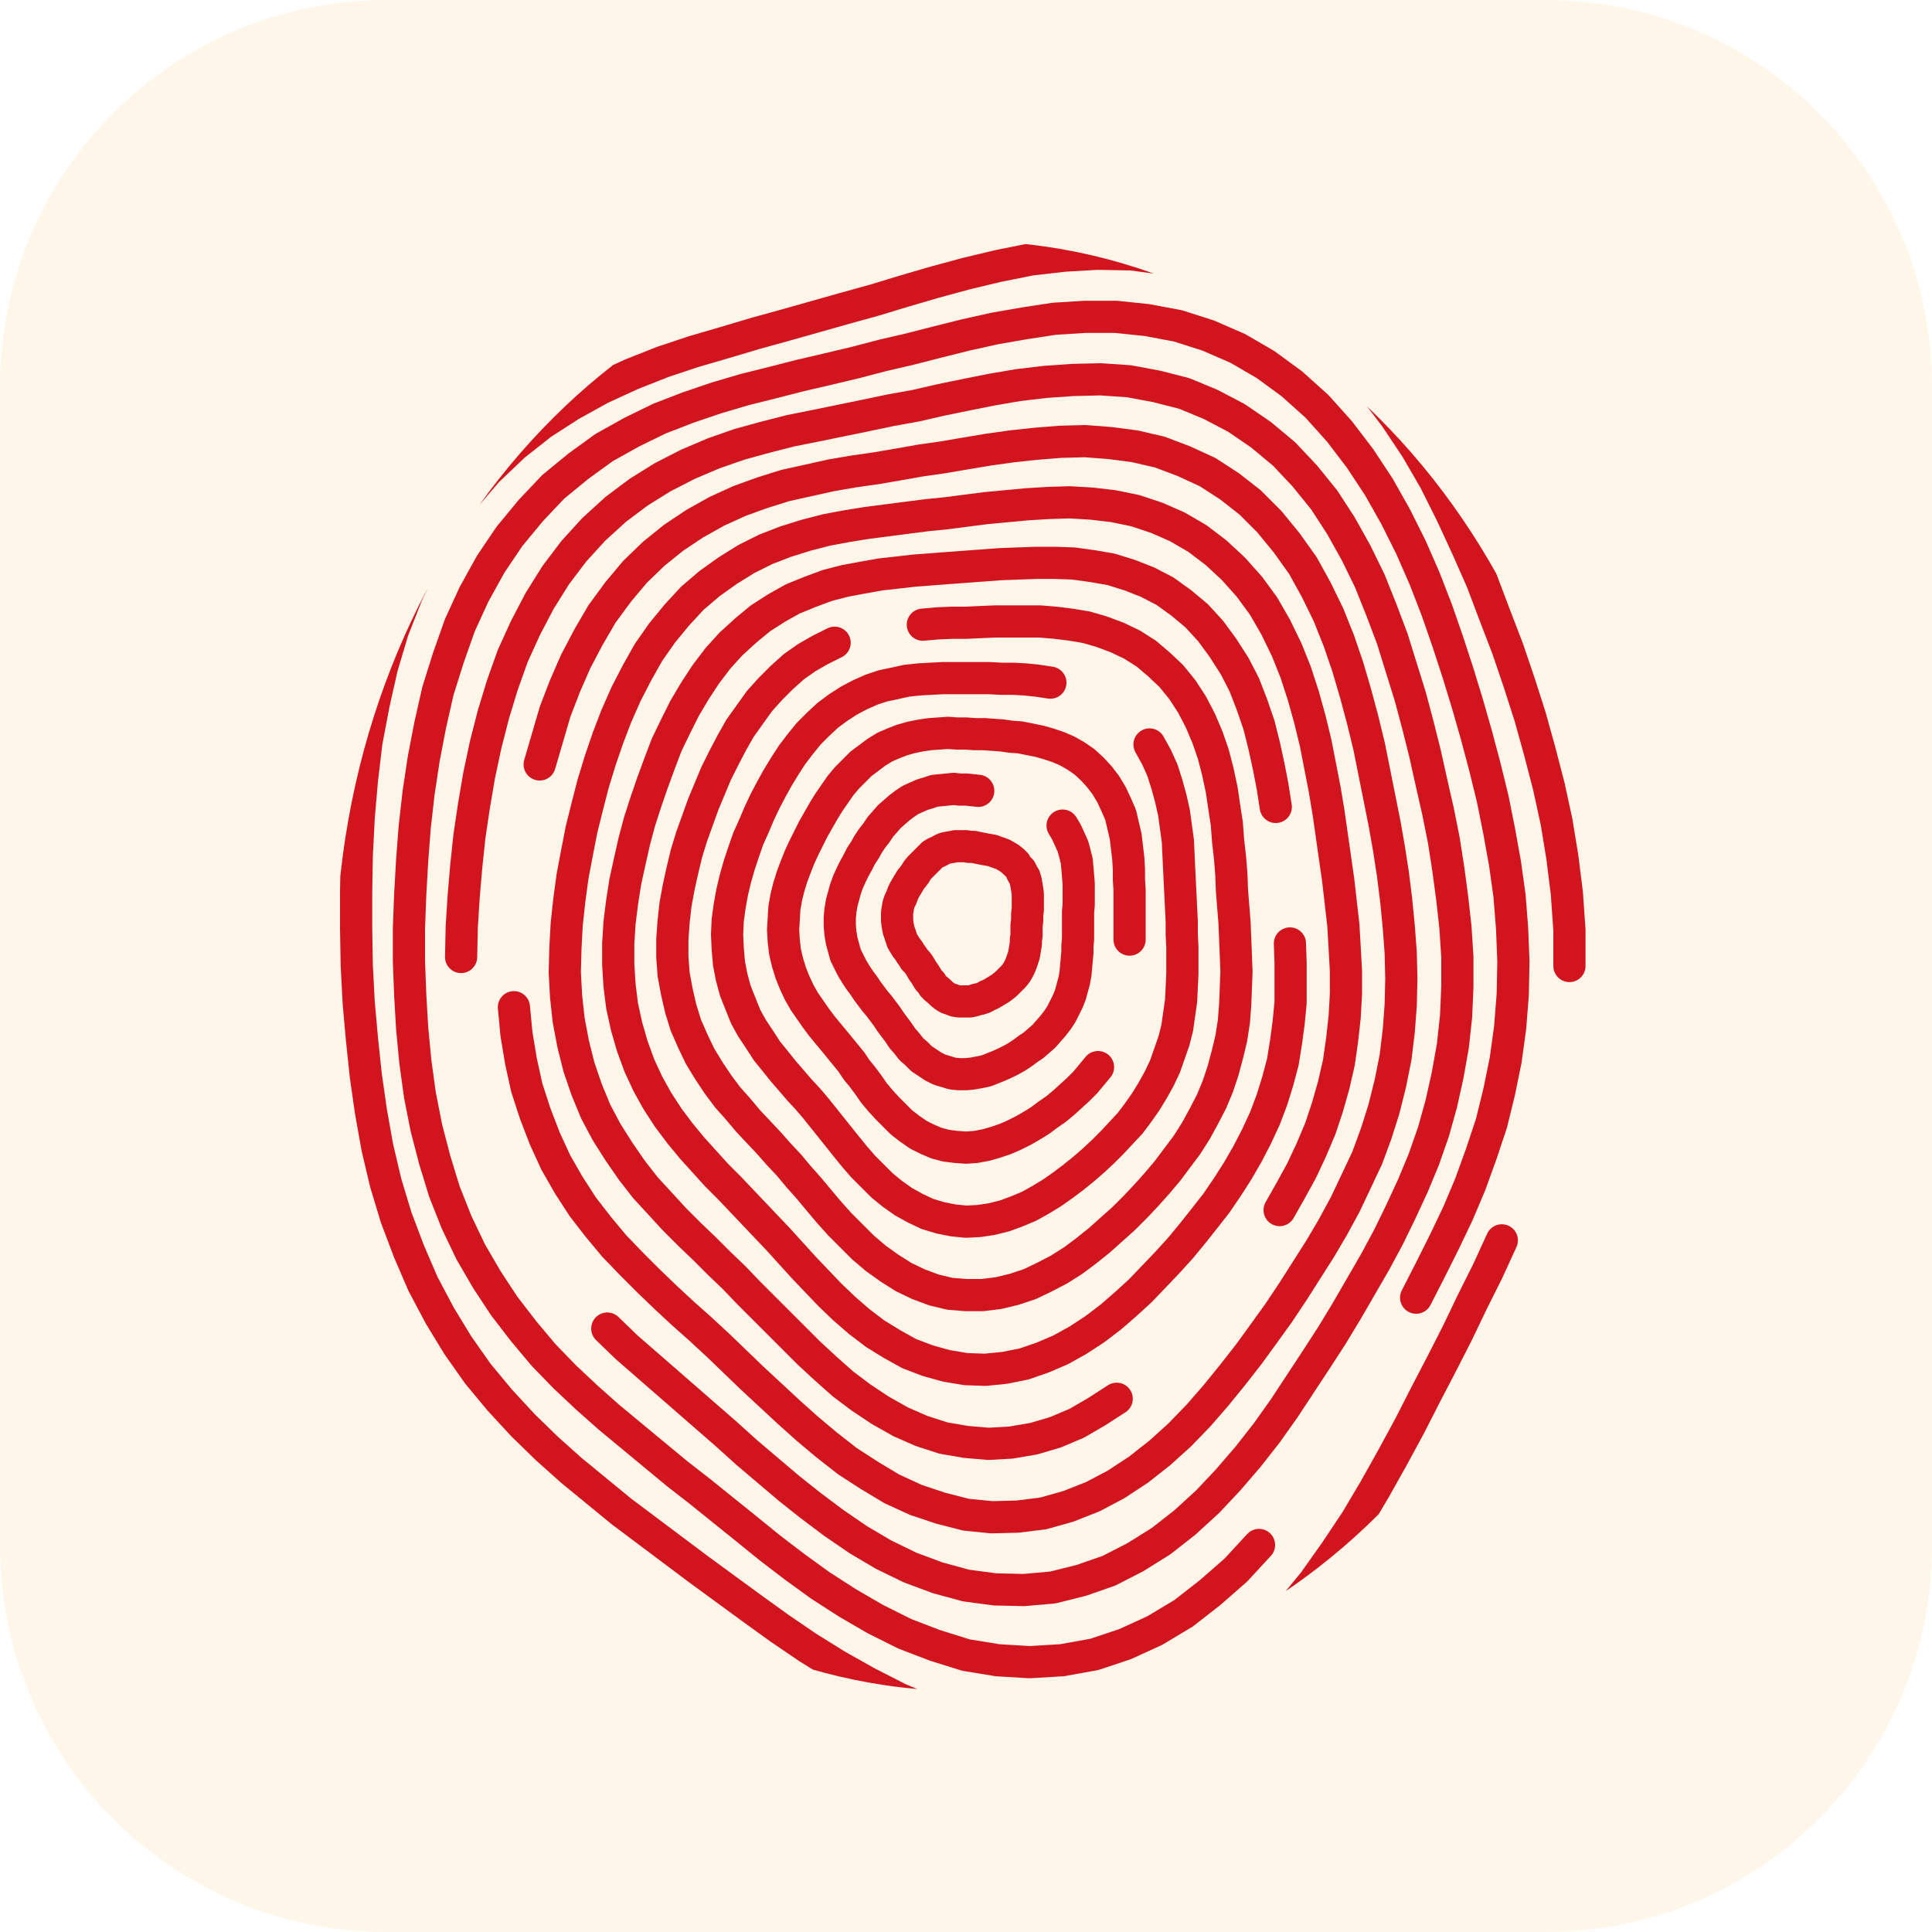
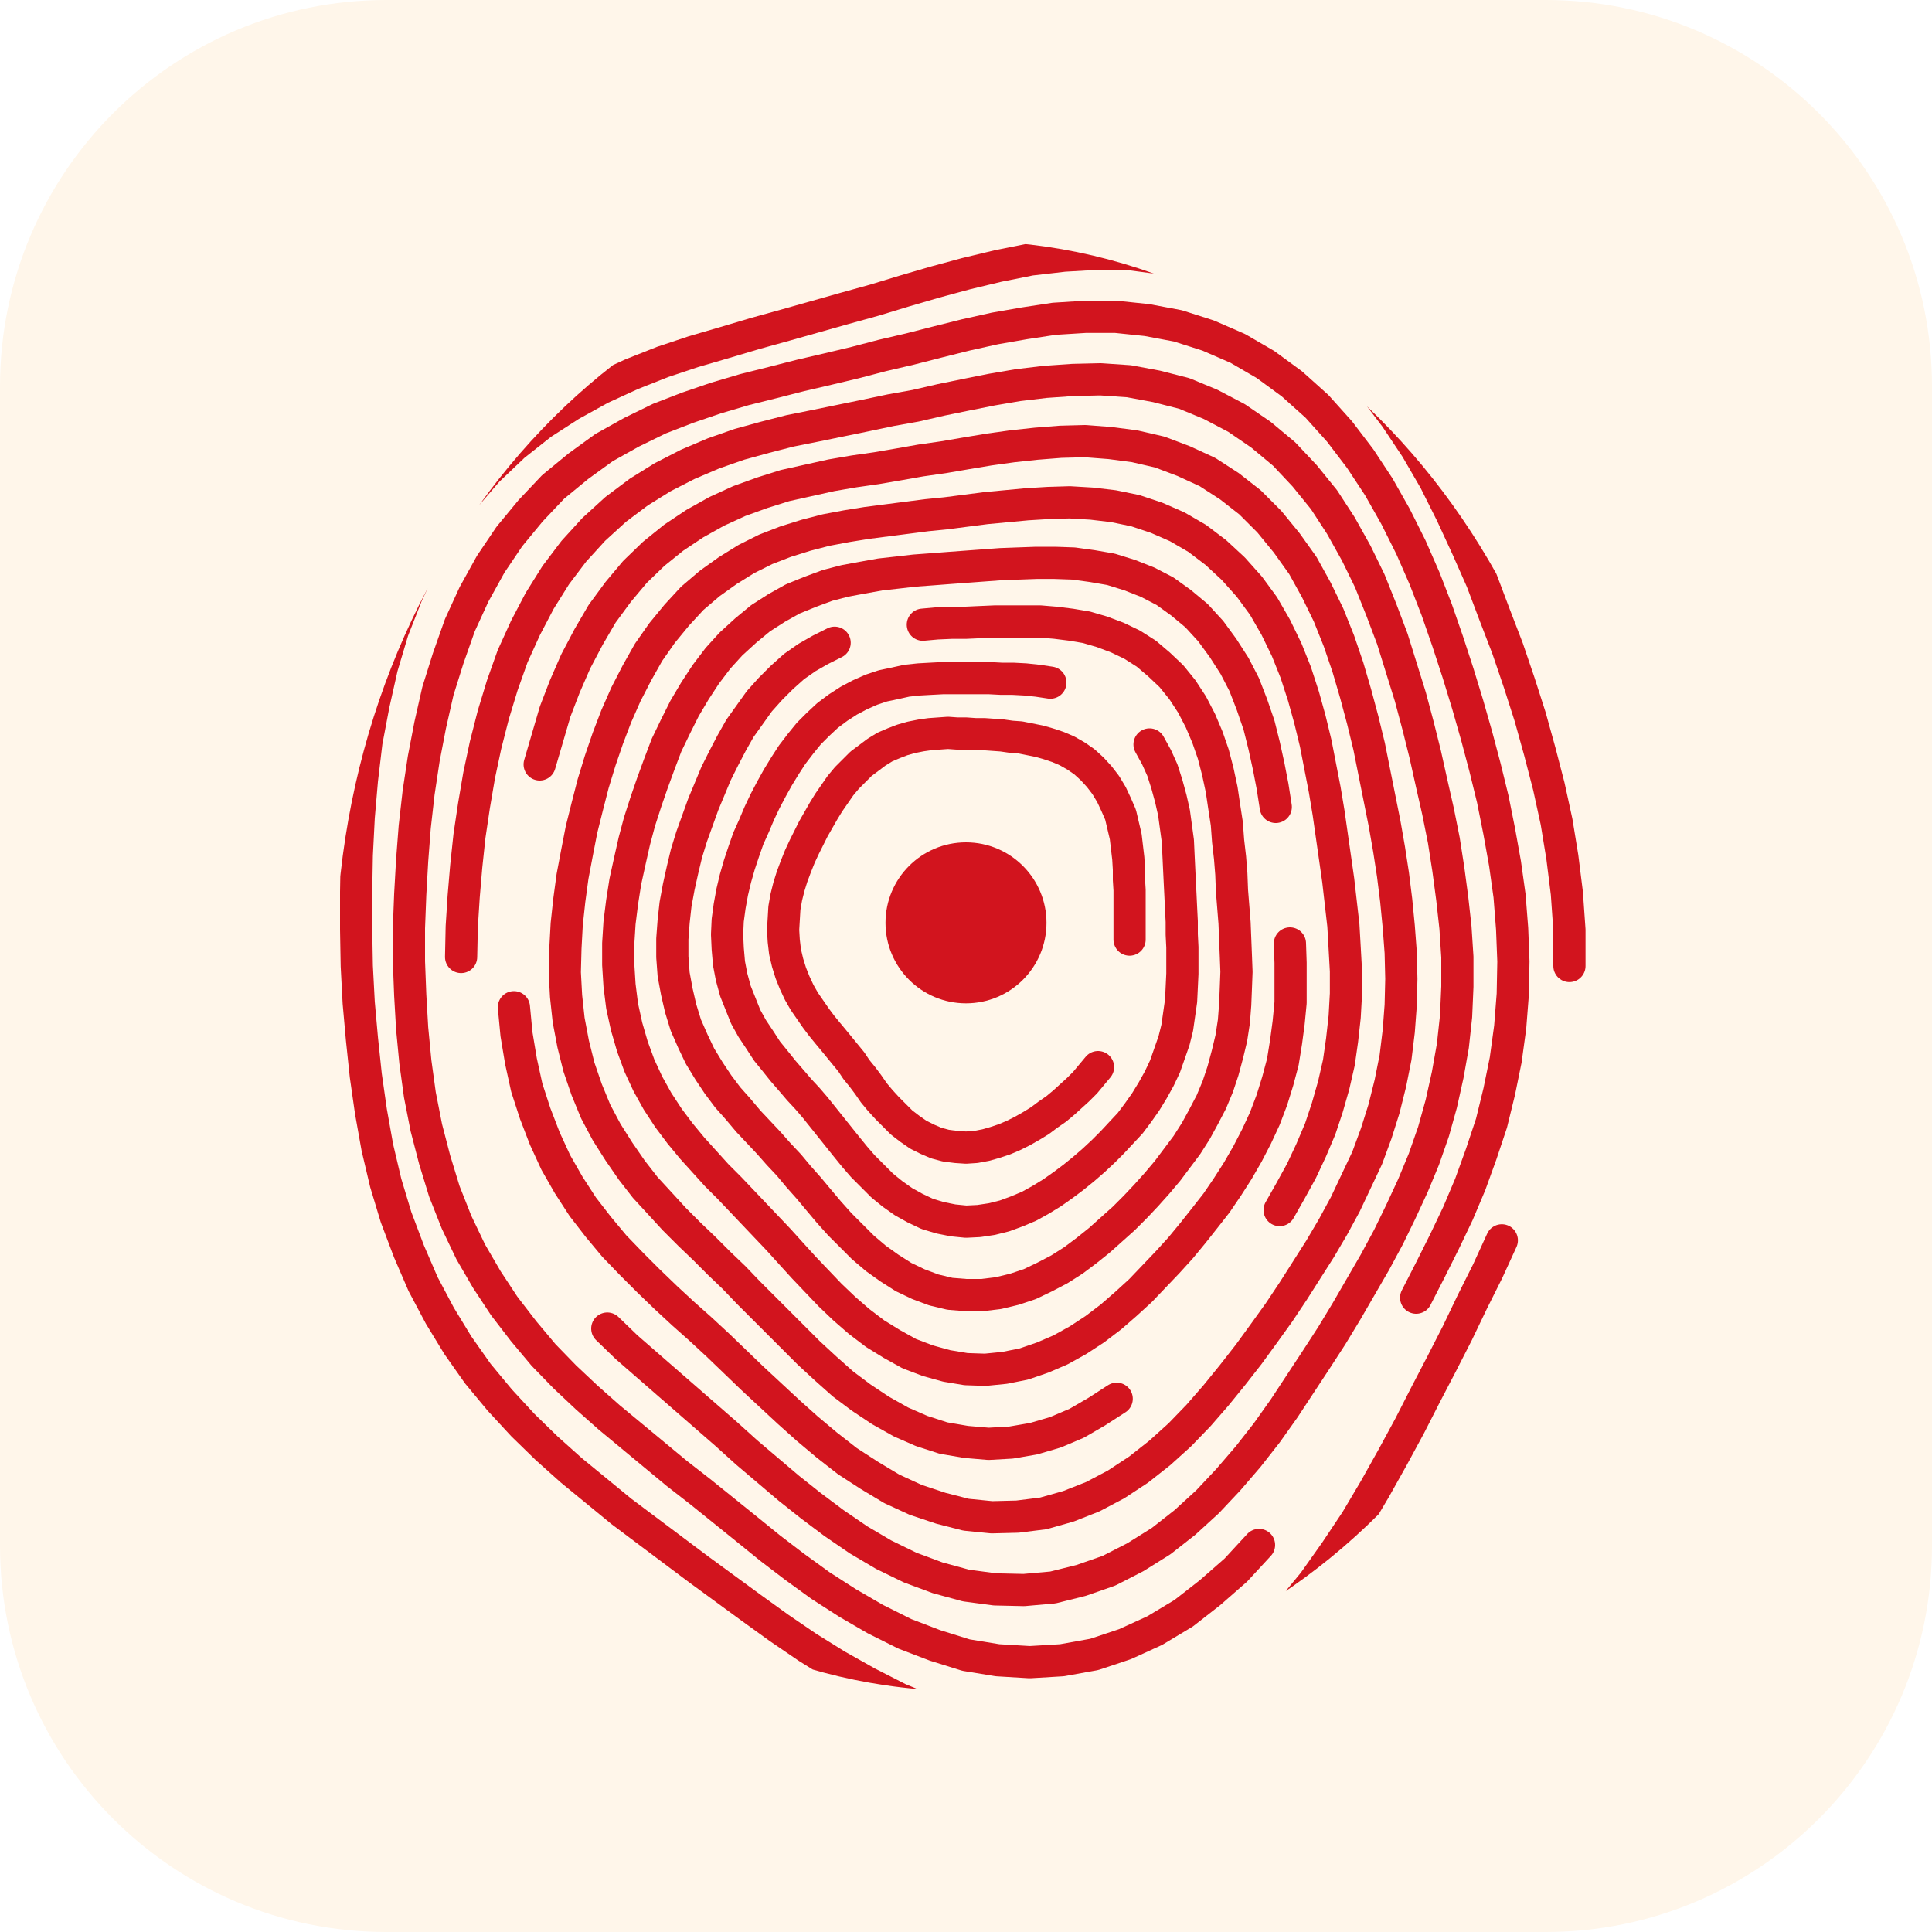
<svg xmlns="http://www.w3.org/2000/svg" viewBox="0 0 300 300" role="img" aria-label="Biểu tượng vân tay An Tâm">
  <rect width="300" height="300" rx="60" fill="#FFF6EA" />
  <clipPath id="vt8384">
    <ellipse cx="150" cy="150" rx="97.9" ry="112.6" />
  </clipPath>
  <g clip-path="url(#vt8384)">
-     <path d="M158.5,135.1 L158.8,135.7 L159.1,136.2 L159.3,136.9 L159.4,137.5 L159.5,138.1 L159.6,138.8 L159.6,139.4 L159.6,140.1 L159.6,140.7 L159.6,141.3 L159.5,141.9 L159.5,142.4 L159.5,143.0 L159.5,143.0 L159.4,143.6 L159.4,144.2 L159.4,144.7 L159.4,145.3 L159.3,145.9 L159.3,146.5 L159.2,147.1 L159.1,147.7 L159.0,148.3 L158.8,148.9 L158.6,149.5 L158.4,150.0 L158.1,150.6 L157.8,151.1 L157.4,151.6 L157.0,152.0 L156.6,152.4 L156.2,152.8 L155.7,153.2 L155.3,153.5 L154.8,153.8 L154.3,154.1 L153.8,154.4 L153.3,154.6 L152.8,154.9 L152.2,155.1 L151.7,155.2 L151.1,155.4 L150.6,155.5 L150.0,155.5 L149.4,155.5 L148.9,155.5 L148.3,155.4 L147.8,155.2 L147.2,155.0 L146.7,154.7 L146.2,154.3 L145.8,153.9 L145.3,153.5 L144.9,153.1 L144.6,152.6 L144.2,152.2 L143.9,151.7 L143.6,151.2 L143.3,150.8 L143.0,150.3 L142.7,149.8 L142.4,149.4 L142.0,149.0 L141.7,148.5 L141.4,148.1 L141.1,147.6 L140.7,147.1 L140.4,146.6 L140.1,146.1 L139.9,145.5 L139.7,144.9 L139.5,144.3 L139.4,143.7 L139.3,143.0 L139.3,142.4 L139.3,141.7 L139.4,141.1 L139.5,140.5 L139.7,139.9 L140.0,139.3 L140.2,138.7 L140.5,138.1 L140.8,137.6 L141.1,137.1 L141.4,136.6 L141.8,136.1 L142.1,135.7 L142.4,135.2 L142.8,134.7 L143.2,134.3 L143.6,133.9 L144.0,133.5 L144.4,133.1 L144.8,132.7 L145.3,132.4 L145.8,132.2 L146.3,131.9 L146.8,131.7 L147.3,131.6 L147.9,131.5 L148.4,131.4 L148.9,131.4 L149.5,131.4 L150.0,131.4 L150.5,131.5 L151.1,131.5 L151.6,131.6 L152.1,131.7 L152.6,131.8 L153.1,131.9 L153.7,132.0 L154.2,132.1 L154.7,132.3 L155.3,132.5 L155.8,132.7 L156.3,133.0 L156.8,133.3 L157.3,133.7 L157.7,134.1" fill="none" stroke="#D2141E" stroke-width="5.0" stroke-linecap="round" stroke-linejoin="round" />
-     <path d="M165.0,128.2 L165.6,129.2 L166.1,130.3 L166.6,131.4 L166.9,132.5 L167.2,133.7 L167.3,134.8 L167.4,136.0 L167.5,137.2 L167.5,138.3 L167.5,139.4 L167.5,140.5 L167.4,141.6 L167.4,142.7 L167.4,143.7 L167.4,143.7 L167.4,144.8 L167.4,145.8 L167.3,146.9 L167.3,147.9 L167.2,149.0 L167.1,150.1 L167.0,151.2 L166.8,152.3 L166.5,153.4 L166.2,154.5 L165.8,155.5 L165.3,156.5 L164.8,157.5 L164.2,158.4 L163.5,159.3 L162.8,160.1 L162.1,160.9 L161.3,161.6 L160.5,162.3 L159.6,162.9 L158.8,163.5 L157.9,164.1 L157.0,164.6 L156.0,165.1 L155.1,165.5 L154.1,165.9 L153.1,166.3 L152.1,166.5 L151.0,166.7 L150.0,166.8 L148.9,166.8 L147.9,166.7 L146.9,166.4 L145.9,166.1 L144.9,165.6 L144.0,165.0 L143.1,164.4 L142.3,163.6 L141.5,162.9 L140.8,162.0 L140.1,161.2 L139.5,160.3 L138.9,159.5 L138.3,158.7 L137.7,157.8 L137.1,157.0 L136.5,156.2 L135.9,155.5 L135.3,154.7 L134.7,153.9 L134.1,153.0 L133.5,152.2 L132.9,151.3 L132.3,150.3 L131.8,149.3 L131.3,148.3 L131.0,147.2 L130.7,146.1 L130.5,144.9 L130.4,143.7 L130.4,142.5 L130.5,141.4 L130.7,140.2 L131.0,139.1 L131.3,138.0 L131.7,136.9 L132.2,135.8 L132.7,134.8 L133.2,133.9 L133.7,132.9 L134.3,132.0 L134.8,131.1 L135.4,130.2 L136.1,129.3 L136.7,128.4 L137.4,127.6 L138.1,126.8 L138.9,126.1 L139.7,125.4 L140.5,124.8 L141.4,124.2 L142.3,123.8 L143.2,123.4 L144.2,123.1 L145.1,122.8 L146.1,122.7 L147.1,122.6 L148.1,122.5 L149.0,122.6 L150.0,122.6 L151.0,122.7 L151.9,122.8" fill="none" stroke="#D2141E" stroke-width="5.0" stroke-linecap="round" stroke-linejoin="round" />
    <path d="M170.5,165.7 L169.5,166.9 L168.5,168.1 L167.4,169.2 L166.3,170.2 L165.2,171.2 L164.0,172.2 L162.7,173.1 L161.5,174.0 L160.2,174.8 L158.8,175.6 L157.4,176.3 L156.0,176.9 L154.5,177.4 L153.1,177.8 L151.5,178.1 L150.0,178.2 L148.5,178.1 L146.9,177.9 L145.4,177.5 L144.0,176.9 L142.6,176.2 L141.3,175.3 L140.0,174.3 L138.9,173.2 L137.8,172.1 L136.7,170.9 L135.7,169.7 L134.8,168.4 L133.9,167.2 L133.0,166.1 L132.2,164.9 L131.3,163.8 L130.4,162.7 L129.5,161.6 L128.5,160.4 L127.6,159.3 L126.7,158.1 L125.8,156.8 L124.9,155.5 L124.1,154.1 L123.4,152.6 L122.8,151.1 L122.3,149.5 L121.9,147.8 L121.7,146.1 L121.6,144.4 L121.7,142.7 L121.8,141.0 L122.1,139.3 L122.5,137.7 L123.0,136.1 L123.6,134.5 L124.2,133.0 L124.9,131.5 L125.6,130.1 L126.3,128.7 L127.1,127.3 L127.9,125.9 L128.7,124.6 L129.6,123.3 L130.5,122.0 L131.5,120.8 L132.6,119.7 L133.7,118.6 L134.9,117.7 L136.1,116.8 L137.4,116.0 L138.8,115.4 L140.1,114.9 L141.5,114.5 L143.0,114.2 L144.4,114.0 L145.8,113.9 L147.2,113.8 L148.6,113.9 L150.0,113.9 L151.4,114.0 L152.8,114.0 L154.2,114.1 L155.6,114.2 L157.0,114.4 L158.4,114.5 L159.9,114.8 L161.4,115.1 L162.8,115.5 L164.3,116.0 L165.7,116.6 L167.1,117.4 L168.4,118.3 L169.6,119.4 L170.7,120.6 L171.7,121.9 L172.6,123.4 L173.3,124.9 L174.0,126.5 L174.4,128.2 L174.8,129.9 L175.0,131.6 L175.2,133.3 L175.3,135.0 L175.3,136.6 L175.4,138.2 L175.4,139.8 L175.4,141.3 L175.4,142.9 L175.4,144.4 L175.4,144.4 L175.4,145.9" fill="none" stroke="#D2141E" stroke-width="5.0" stroke-linecap="round" stroke-linejoin="round" />
    <path d="M178.5,115.6 L179.6,117.6 L180.5,119.6 L181.2,121.8 L181.8,124.0 L182.3,126.2 L182.6,128.4 L182.9,130.6 L183.0,132.8 L183.1,134.9 L183.2,137.0 L183.3,139.0 L183.4,141.1 L183.5,143.1 L183.5,145.1 L183.5,145.1 L183.6,147.1 L183.6,149.2 L183.6,151.2 L183.5,153.3 L183.4,155.4 L183.1,157.5 L182.8,159.6 L182.3,161.6 L181.6,163.6 L180.9,165.6 L180.0,167.5 L179.0,169.3 L177.9,171.1 L176.7,172.8 L175.5,174.4 L174.1,175.9 L172.7,177.4 L171.3,178.8 L169.8,180.2 L168.3,181.5 L166.7,182.8 L165.1,184.0 L163.4,185.2 L161.6,186.3 L159.8,187.3 L157.9,188.1 L156.0,188.8 L154.0,189.3 L152.0,189.6 L150.0,189.7 L148.0,189.5 L146.0,189.1 L144.0,188.5 L142.1,187.6 L140.3,186.6 L138.6,185.4 L137.0,184.1 L135.5,182.6 L134.0,181.1 L132.7,179.6 L131.4,178.0 L130.2,176.5 L129.0,175.0 L127.8,173.5 L126.6,172.0 L125.4,170.6 L124.1,169.2 L122.9,167.8 L121.6,166.3 L120.4,164.8 L119.1,163.2 L118.0,161.5 L116.8,159.7 L115.8,157.9 L115.0,155.9 L114.2,153.9 L113.6,151.7 L113.2,149.6 L113.0,147.3 L112.9,145.1 L113.0,142.9 L113.3,140.7 L113.7,138.5 L114.2,136.4 L114.8,134.3 L115.5,132.2 L116.2,130.2 L117.1,128.2 L117.9,126.3 L118.8,124.4 L119.8,122.5 L120.8,120.7 L121.9,118.9 L123.0,117.2 L124.3,115.5 L125.6,113.9 L127.0,112.5 L128.5,111.1 L130.1,109.9 L131.8,108.8 L133.5,107.9 L135.3,107.1 L137.1,106.5 L139.0,106.1 L140.8,105.7 L142.7,105.5 L144.5,105.4 L146.4,105.3 L148.2,105.3 L150.0,105.3 L151.8,105.3 L153.6,105.3 L155.5,105.4 L157.3,105.4 L159.2,105.5 L161.1,105.7 L163.1,106.0" fill="none" stroke="#D2141E" stroke-width="5.0" stroke-linecap="round" stroke-linejoin="round" />
    <path d="M143.3,97.0 L145.5,96.8 L147.8,96.7 L150.0,96.7 L152.2,96.6 L154.5,96.5 L156.8,96.5 L159.1,96.5 L161.5,96.5 L163.9,96.7 L166.3,97.0 L168.7,97.4 L171.1,98.1 L173.5,99.0 L175.8,100.1 L178.0,101.5 L180.0,103.2 L181.9,105.0 L183.6,107.1 L185.1,109.4 L186.4,111.9 L187.5,114.5 L188.4,117.1 L189.1,119.8 L189.7,122.6 L190.1,125.3 L190.5,127.9 L190.7,130.6 L191.0,133.2 L191.2,135.7 L191.3,138.3 L191.5,140.8 L191.7,143.3 L191.8,145.8 L191.8,145.8 L191.9,148.3 L192.0,150.9 L191.9,153.5 L191.8,156.0 L191.6,158.6 L191.2,161.2 L190.6,163.7 L189.9,166.3 L189.1,168.7 L188.1,171.1 L186.9,173.4 L185.7,175.6 L184.3,177.8 L182.8,179.8 L181.3,181.8 L179.7,183.7 L178.0,185.6 L176.3,187.4 L174.5,189.2 L172.6,190.9 L170.7,192.6 L168.7,194.2 L166.7,195.7 L164.5,197.1 L162.2,198.3 L159.9,199.4 L157.5,200.2 L155.0,200.8 L152.5,201.1 L150.0,201.1 L147.5,200.9 L145.0,200.3 L142.6,199.4 L140.3,198.3 L138.1,196.9 L136.0,195.4 L134.0,193.7 L132.2,191.9 L130.4,190.1 L128.7,188.2 L127.1,186.3 L125.6,184.5 L124.0,182.7 L122.5,180.9 L120.9,179.2 L119.4,177.5 L117.8,175.8 L116.2,174.1 L114.6,172.2 L113.0,170.4 L111.5,168.4 L110.1,166.3 L108.7,164.0 L107.6,161.7 L106.5,159.2 L105.7,156.6 L105.1,154.0 L104.6,151.3 L104.4,148.6 L104.4,145.8 L104.6,143.1 L104.9,140.4 L105.4,137.7 L106.0,135.0 L106.6,132.5 L107.4,129.9 L108.3,127.4 L109.2,124.9 L110.2,122.5 L111.2,120.1 L112.4,117.7 L113.6,115.4 L114.9,113.1 L116.4,111.0 L117.9,108.9 L119.6,107.0 L121.4,105.2 L123.3,103.5 L125.3,102.1 L127.4,100.9 L129.6,99.8" fill="none" stroke="#D2141E" stroke-width="5.0" stroke-linecap="round" stroke-linejoin="round" />
    <path d="M200.3,146.5 L200.4,149.5 L200.4,152.6 L200.4,155.7 L200.1,158.8 L199.7,161.8 L199.2,164.9 L198.4,167.9 L197.5,170.8 L196.4,173.7 L195.1,176.5 L193.7,179.2 L192.2,181.8 L190.6,184.3 L188.9,186.8 L187.1,189.1 L185.2,191.5 L183.3,193.8 L181.3,196.0 L179.2,198.2 L177.1,200.4 L174.8,202.5 L172.5,204.5 L170.0,206.4 L167.4,208.1 L164.7,209.6 L161.9,210.8 L159.0,211.8 L156.0,212.4 L153.0,212.7 L150.0,212.6 L147.0,212.1 L144.1,211.3 L141.2,210.2 L138.5,208.7 L135.9,207.1 L133.4,205.2 L131.1,203.2 L128.9,201.1 L126.8,198.9 L124.8,196.8 L122.8,194.6 L120.9,192.5 L119.0,190.5 L117.1,188.5 L115.2,186.5 L113.3,184.5 L111.3,182.5 L109.4,180.4 L107.5,178.3 L105.6,176.0 L103.8,173.6 L102.1,171.0 L100.6,168.3 L99.3,165.5 L98.2,162.5 L97.3,159.4 L96.6,156.2 L96.2,153.0 L96.0,149.8 L96.0,146.5 L96.2,143.3 L96.6,140.1 L97.1,136.9 L97.8,133.7 L98.5,130.6 L99.3,127.6 L100.3,124.5 L101.3,121.6 L102.4,118.6 L103.5,115.7 L104.9,112.8 L106.3,110.0 L107.9,107.3 L109.6,104.7 L111.5,102.2 L113.5,100.0 L115.8,97.9 L118.1,96.0 L120.6,94.4 L123.1,93.0 L125.8,91.9 L128.5,90.9 L131.2,90.2 L133.9,89.7 L136.7,89.2 L139.4,88.9 L142.0,88.6 L144.7,88.4 L147.3,88.2 L150.0,88.0 L152.7,87.8 L155.4,87.6 L158.1,87.5 L160.9,87.4 L163.8,87.4 L166.7,87.5 L169.6,87.9 L172.5,88.4 L175.4,89.3 L178.2,90.4 L180.9,91.8 L183.4,93.6 L185.8,95.6 L188.0,98.0 L189.9,100.6 L191.7,103.4 L193.2,106.3 L194.4,109.4 L195.5,112.6 L196.3,115.8 L197.0,119.0 L197.6,122.1 L198.1,125.3" fill="none" stroke="#D2141E" stroke-width="5.0" stroke-linecap="round" stroke-linejoin="round" />
    <path d="M173.4,217.2 L170.3,219.2 L167.2,221.0 L163.9,222.4 L160.5,223.4 L157.0,224.0 L153.5,224.2 L150.0,223.9 L146.5,223.3 L143.1,222.2 L139.9,220.8 L136.7,219.0 L133.7,217.0 L130.9,214.9 L128.2,212.5 L125.6,210.1 L123.2,207.7 L120.8,205.3 L118.5,203.0 L116.2,200.7 L114.0,198.4 L111.7,196.2 L109.4,193.9 L107.1,191.7 L104.7,189.3 L102.5,186.9 L100.2,184.4 L98.1,181.7 L96.1,178.8 L94.2,175.8 L92.5,172.6 L91.1,169.2 L89.9,165.7 L89.0,162.1 L88.3,158.4 L87.9,154.7 L87.7,151.0 L87.8,147.2 L88.0,143.5 L88.4,139.8 L88.9,136.1 L89.6,132.4 L90.3,128.8 L91.2,125.2 L92.1,121.7 L93.2,118.1 L94.4,114.6 L95.7,111.2 L97.2,107.8 L98.9,104.5 L100.7,101.3 L102.8,98.3 L105.1,95.5 L107.5,92.9 L110.2,90.6 L113.0,88.6 L115.9,86.8 L118.9,85.3 L122.0,84.1 L125.2,83.1 L128.3,82.3 L131.5,81.7 L134.6,81.2 L137.7,80.8 L140.8,80.4 L143.9,80.0 L146.9,79.7 L150.0,79.3 L153.1,78.9 L156.3,78.6 L159.5,78.3 L162.8,78.1 L166.1,78.0 L169.5,78.2 L172.9,78.6 L176.3,79.3 L179.6,80.4 L182.8,81.8 L185.9,83.6 L188.8,85.8 L191.5,88.3 L194.0,91.1 L196.2,94.1 L198.1,97.4 L199.8,100.9 L201.2,104.4 L202.4,108.1 L203.4,111.7 L204.3,115.4 L205.0,119.0 L205.7,122.6 L206.3,126.2 L206.8,129.7 L207.3,133.2 L207.8,136.7 L208.2,140.2 L208.6,143.7 L208.8,147.2 L208.8,147.2 L209.0,150.8 L209.0,154.3 L208.8,157.9 L208.4,161.5 L207.9,165.0 L207.1,168.5 L206.1,172.0 L205.0,175.3 L203.6,178.6 L202.1,181.8 L200.4,184.9 L198.7,187.9" fill="none" stroke="#D2141E" stroke-width="5.0" stroke-linecap="round" stroke-linejoin="round" />
    <path d="M83.8,118.7 L85.0,114.6 L86.2,110.5 L87.7,106.6 L89.4,102.7 L91.4,98.9 L93.5,95.3 L96.0,91.9 L98.6,88.8 L101.5,86.0 L104.6,83.5 L107.9,81.3 L111.3,79.4 L114.8,77.8 L118.4,76.5 L121.9,75.4 L125.5,74.6 L129.1,73.8 L132.6,73.2 L136.1,72.7 L139.6,72.1 L143.0,71.5 L146.5,71.0 L150.0,70.4 L153.6,69.8 L157.2,69.3 L160.9,68.9 L164.7,68.6 L168.5,68.5 L172.4,68.8 L176.2,69.3 L180.1,70.2 L183.8,71.6 L187.5,73.3 L190.9,75.5 L194.1,78.0 L197.1,81.0 L199.8,84.3 L202.3,87.8 L204.4,91.6 L206.3,95.5 L207.9,99.5 L209.3,103.6 L210.5,107.7 L211.6,111.8 L212.6,115.9 L213.4,119.9 L214.2,123.9 L215.0,127.9 L215.7,131.9 L216.3,135.8 L216.8,139.8 L217.2,143.9 L217.5,147.9 L217.5,147.9 L217.6,152.0 L217.5,156.1 L217.2,160.1 L216.7,164.2 L215.9,168.2 L214.9,172.2 L213.7,176.0 L212.3,179.8 L210.6,183.4 L208.9,187.0 L207.0,190.5 L205.0,193.9 L202.9,197.2 L200.8,200.5 L198.6,203.8 L196.3,207.0 L193.9,210.3 L191.4,213.5 L188.8,216.7 L186.1,219.8 L183.2,222.8 L180.1,225.6 L176.8,228.2 L173.3,230.5 L169.7,232.4 L165.9,233.9 L162.0,235.0 L158.0,235.5 L154.0,235.6 L150.0,235.2 L146.1,234.2 L142.2,232.9 L138.5,231.2 L135.0,229.1 L131.6,226.9 L128.4,224.4 L125.3,221.8 L122.4,219.2 L119.6,216.6 L116.8,214.0 L114.1,211.4 L111.5,208.9 L108.8,206.4 L106.1,204.0 L103.4,201.5 L100.7,198.9 L98.1,196.3 L95.4,193.5 L92.9,190.5 L90.5,187.4 L88.3,184.0 L86.3,180.5 L84.6,176.8 L83.1,172.9 L81.8,168.9 L80.9,164.8 L80.2,160.6 L79.8,156.4" fill="none" stroke="#D2141E" stroke-width="5.0" stroke-linecap="round" stroke-linejoin="round" />
    <path d="M71.6,148.6 L71.7,143.9 L72.0,139.2 L72.4,134.5 L72.9,129.8 L73.6,125.1 L74.4,120.4 L75.4,115.7 L76.6,111.0 L78.0,106.4 L79.6,101.9 L81.6,97.5 L83.8,93.3 L86.3,89.3 L89.1,85.6 L92.2,82.2 L95.6,79.1 L99.2,76.4 L102.9,74.1 L106.8,72.1 L110.8,70.4 L114.8,69.0 L118.8,67.9 L122.7,66.9 L126.7,66.1 L130.6,65.3 L134.5,64.5 L138.3,63.7 L142.2,63.0 L146.1,62.1 L150.0,61.3 L154.0,60.5 L158.1,59.8 L162.3,59.3 L166.6,59.0 L170.9,58.9 L175.3,59.2 L179.6,60.0 L183.9,61.1 L188.0,62.8 L192.0,64.9 L195.8,67.5 L199.4,70.5 L202.6,73.9 L205.6,77.6 L208.2,81.6 L210.6,85.9 L212.7,90.2 L214.5,94.7 L216.2,99.2 L217.6,103.7 L219.0,108.2 L220.2,112.7 L221.3,117.1 L222.3,121.6 L223.3,126.0 L224.2,130.5 L224.9,135.0 L225.5,139.5 L226.0,144.0 L226.3,148.6 L226.3,148.6 L226.3,153.2 L226.1,157.8 L225.6,162.4 L224.8,166.9 L223.8,171.4 L222.6,175.7 L221.1,180.0 L219.4,184.1 L217.5,188.2 L215.6,192.1 L213.5,196.0 L211.3,199.8 L209.1,203.6 L206.8,207.4 L204.4,211.1 L201.9,214.9 L199.4,218.7 L196.7,222.5 L193.8,226.2 L190.7,229.8 L187.5,233.2 L184.0,236.4 L180.3,239.3 L176.3,241.8 L172.2,243.9 L167.9,245.4 L163.5,246.5 L159.0,246.9 L154.5,246.8 L150.0,246.2 L145.6,245.0 L141.3,243.4 L137.2,241.4 L133.3,239.1 L129.5,236.5 L125.9,233.8 L122.5,231.1 L119.2,228.3 L115.9,225.5 L112.8,222.7 L109.7,220.0 L106.6,217.3 L103.5,214.6 L100.4,211.9 L97.3,209.2 L94.3,206.3" fill="none" stroke="#D2141E" stroke-width="5.0" stroke-linecap="round" stroke-linejoin="round" />
    <path d="M195.5,239.9 L191.9,243.8 L187.9,247.3 L183.8,250.5 L179.3,253.2 L174.7,255.3 L169.9,256.9 L164.9,257.8 L159.9,258.1 L154.9,257.8 L150.0,257.0 L145.2,255.5 L140.5,253.7 L135.9,251.4 L131.6,248.9 L127.4,246.2 L123.4,243.3 L119.6,240.4 L115.9,237.4 L112.3,234.5 L108.7,231.6 L105.1,228.8 L101.6,225.9 L98.1,223.0 L94.6,220.1 L91.1,217.0 L87.7,213.8 L84.4,210.4 L81.3,206.7 L78.3,202.8 L75.6,198.7 L73.1,194.4 L70.9,189.8 L69.0,185.0 L67.5,180.1 L66.2,175.1 L65.2,170.0 L64.5,164.9 L64.0,159.7 L63.7,154.5 L63.5,149.3 L63.5,144.1 L63.7,138.9 L64.0,133.6 L64.4,128.4 L65.0,123.1 L65.8,117.8 L66.8,112.6 L68.0,107.3 L69.6,102.2 L71.4,97.1 L73.6,92.3 L76.2,87.6 L79.1,83.3 L82.4,79.3 L85.9,75.6 L89.8,72.4 L93.8,69.5 L98.1,67.1 L102.4,65.0 L106.8,63.3 L111.2,61.8 L115.6,60.5 L120.0,59.4 L124.3,58.3 L128.6,57.3 L132.8,56.3 L137.0,55.2 L141.3,54.2 L145.6,53.1 L150.0,52.0 L154.5,51.0 L159.1,50.2 L163.7,49.5 L168.5,49.2 L173.3,49.2 L178.1,49.7 L182.9,50.6 L187.6,52.1 L192.2,54.1 L196.5,56.6 L200.6,59.6 L204.5,63.1 L208.0,67.0 L211.2,71.2 L214.1,75.6 L216.7,80.2 L219.1,85.0 L221.2,89.8 L223.1,94.7 L224.8,99.6 L226.4,104.5 L227.9,109.4 L229.3,114.3 L230.6,119.2 L231.8,124.1 L232.8,129.1 L233.7,134.1 L234.4,139.1 L234.8,144.2 L235.0,149.3 L235.0,149.3 L234.9,154.4 L234.5,159.5 L233.8,164.6 L232.8,169.5 L231.6,174.4 L230.0,179.2 L228.3,183.9 L226.4,188.4 L224.3,192.8 L222.1,197.2 L219.9,201.5" fill="none" stroke="#D2141E" stroke-width="5.0" stroke-linecap="round" stroke-linejoin="round" />
    <path d="M233.2,192.6 L231.0,197.4 L228.6,202.2 L226.3,207.0 L223.9,211.7 L221.4,216.5 L218.9,221.4 L216.3,226.2 L213.5,231.2 L210.6,236.1 L207.4,240.9 L204.0,245.7 L200.3,250.2 L196.3,254.4 L191.9,258.3 L187.3,261.7 L182.3,264.5 L177.2,266.7 L171.8,268.2 L166.4,269.0 L160.9,269.1 L155.4,268.6 L150.0,267.5 L144.7,265.9 L139.6,263.8 L134.7,261.3 L129.9,258.6 L125.4,255.8 L121.0,252.8 L116.7,249.7 L112.6,246.7 L108.5,243.7 L104.5,240.7 L100.5,237.7 L96.5,234.7 L92.6,231.5 L88.7,228.3 L84.9,224.9 L81.2,221.3 L77.6,217.4 L74.2,213.3 L71.1,208.9 L68.3,204.3 L65.7,199.4 L63.5,194.3 L61.5,189.0 L59.9,183.7 L58.6,178.2 L57.6,172.6 L56.8,167.0 L56.2,161.3 L55.7,155.7 L55.4,150.0 L55.3,144.3 L55.3,138.5 L55.4,132.8 L55.7,126.9 L56.2,121.1 L56.9,115.2 L58.0,109.4 L59.3,103.6 L61.0,97.9 L63.2,92.3 L65.7,87.0 L68.6,82.0 L72.0,77.4 L75.7,73.1 L79.8,69.2 L84.1,65.8 L88.6,62.9 L93.3,60.3 L98.1,58.1 L102.9,56.2 L107.7,54.6 L112.5,53.2 L117.2,51.8 L121.9,50.5 L126.5,49.2 L131.1,47.9 L135.8,46.6 L140.4,45.2 L145.2,43.8 L150.0,42.5 L155.0,41.3 L160.0,40.3 L165.2,39.7 L170.4,39.4 L175.7,39.5 L181.0,40.2 L186.2,41.4 L191.3,43.2 L196.2,45.6 L200.9,48.6 L205.3,52.0 L209.4,55.9 L213.2,60.2 L216.7,64.8 L219.9,69.6 L222.8,74.6 L225.4,79.8 L227.8,85.0 L230.1,90.2 L232.1,95.5 L234.1,100.7 L235.9,106.0 L237.6,111.3 L239.1,116.7 L240.5,122.1 L241.7,127.6 L242.6,133.1 L243.3,138.7 L243.7,144.4 L243.7,150.0" fill="none" stroke="#D2141E" stroke-width="5.0" stroke-linecap="round" stroke-linejoin="round" />
+     <circle cx="150.0" cy="143.3" r="12.5" fill="#D2141E" />
  </g>
</svg>
